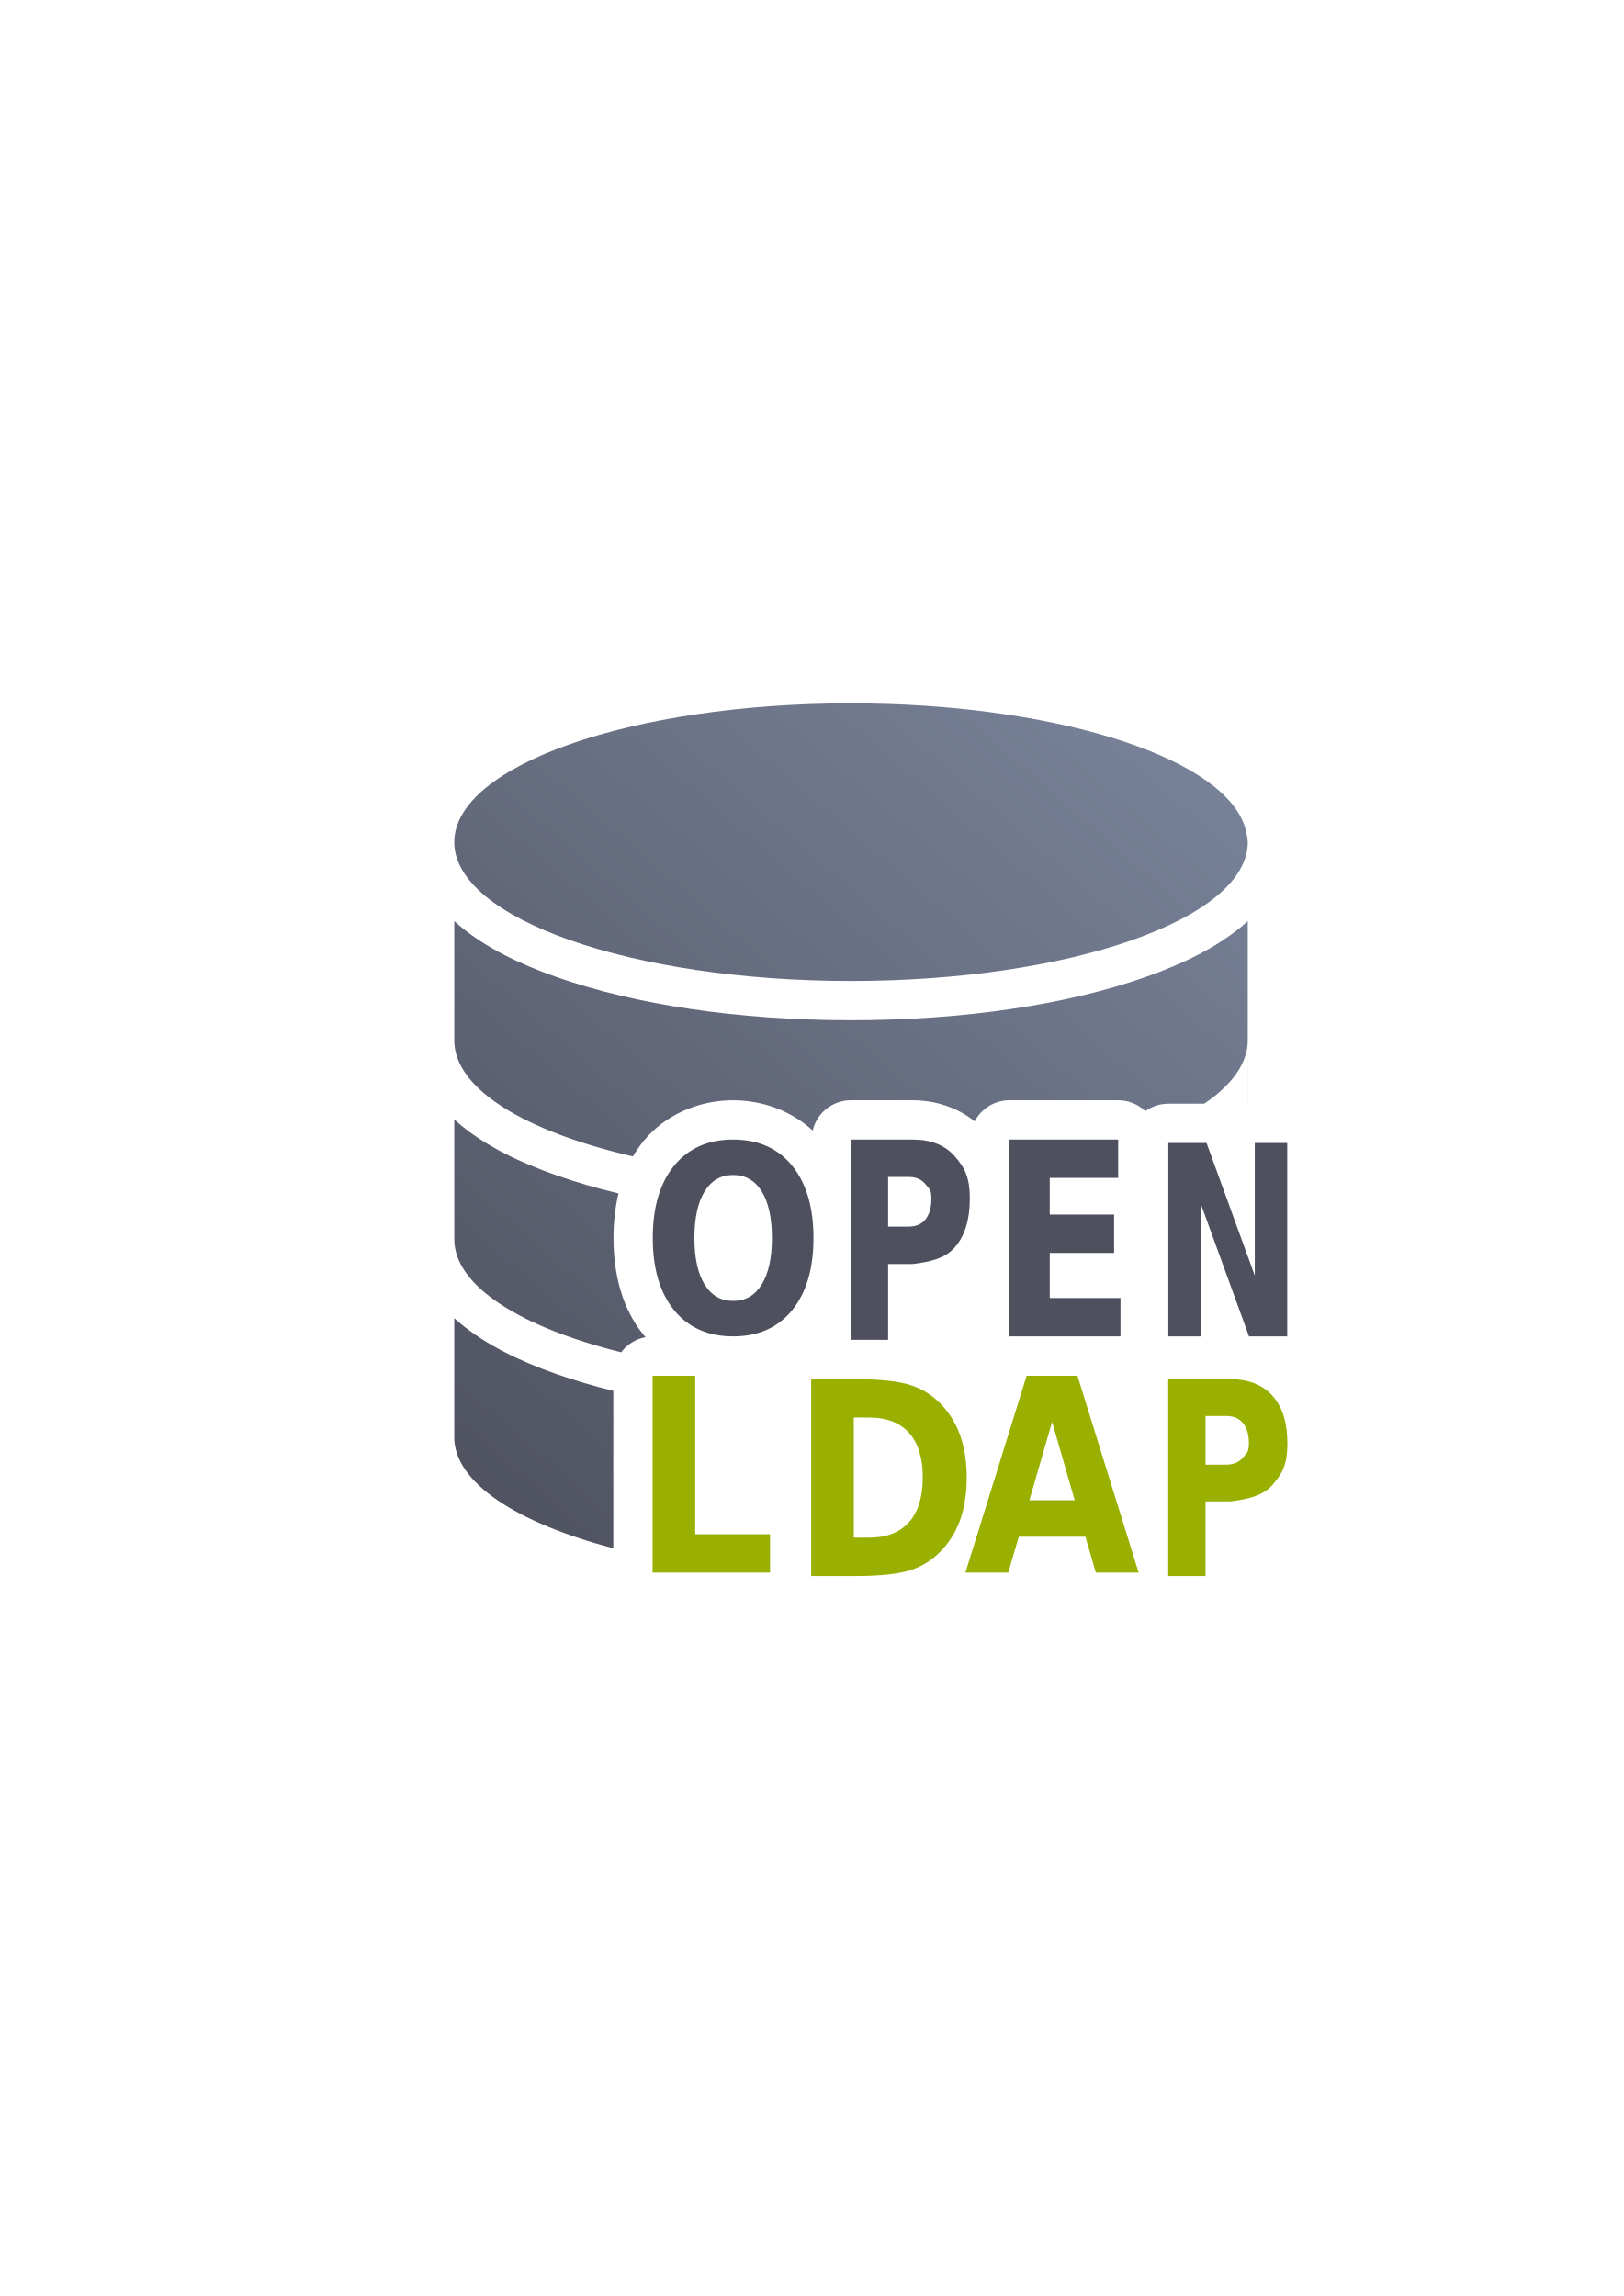
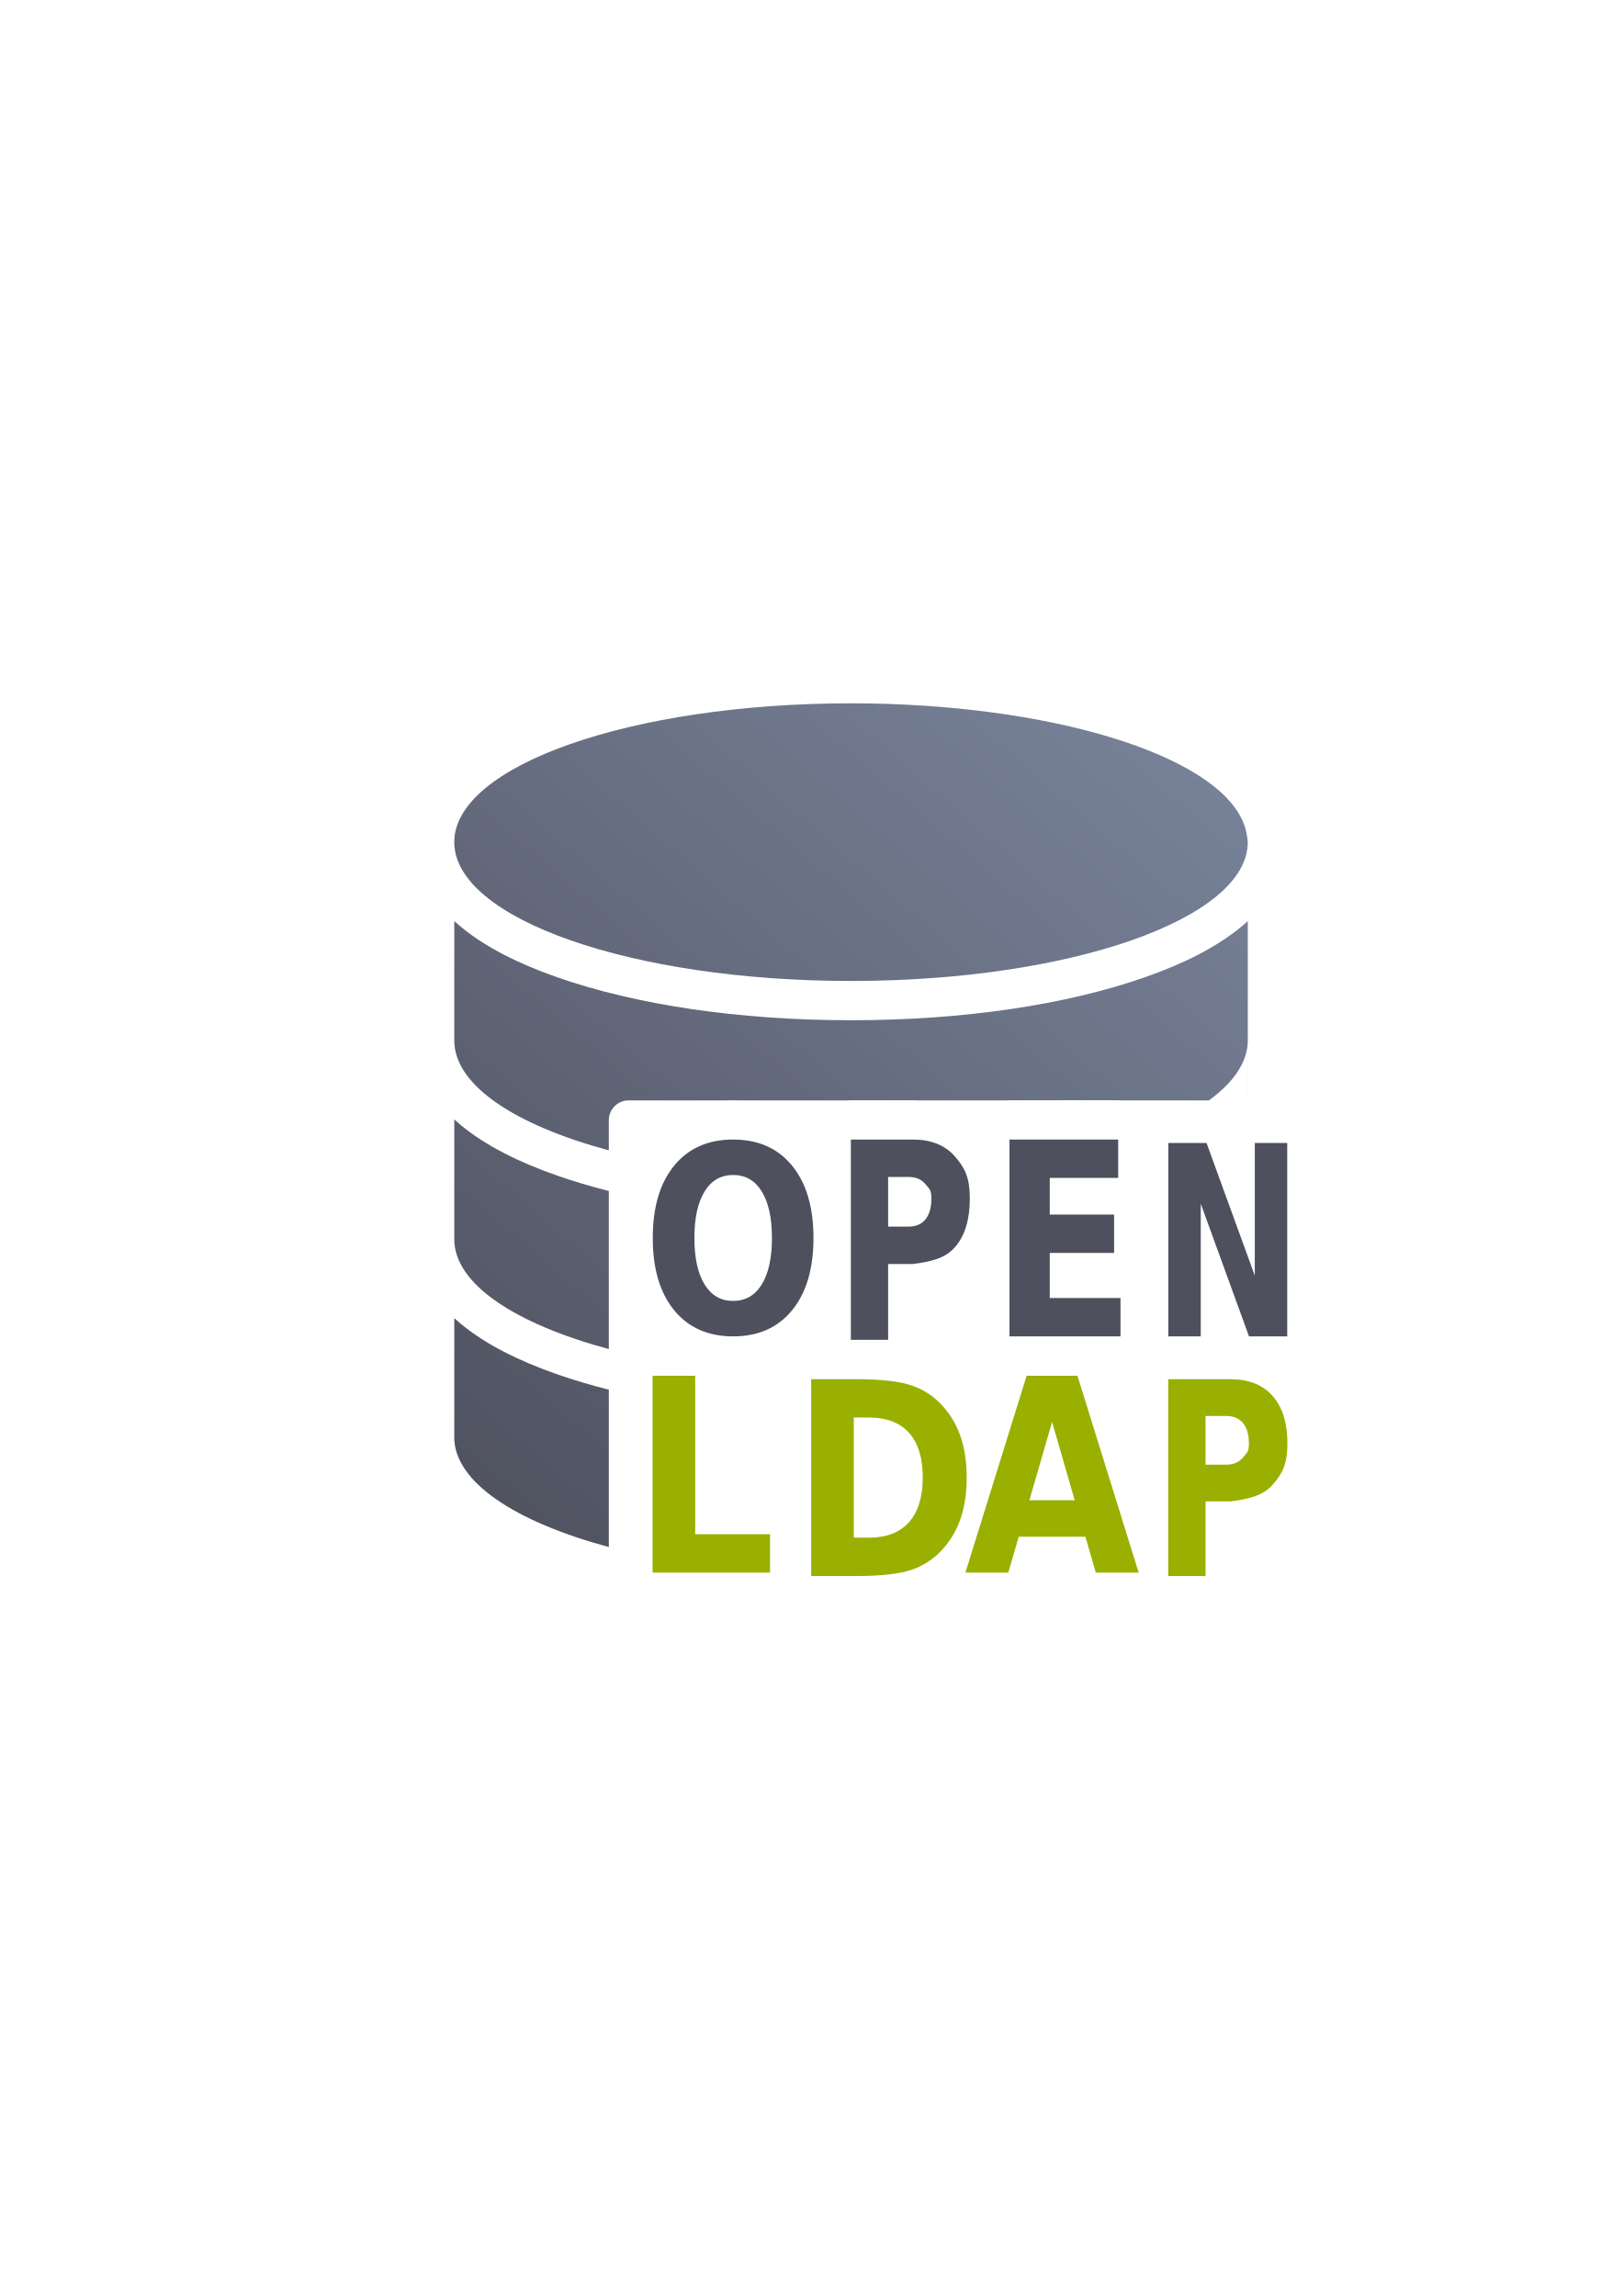
<svg xmlns="http://www.w3.org/2000/svg" xmlns:xlink="http://www.w3.org/1999/xlink" width="210mm" height="297mm" viewBox="0 0 744.094 1052.362" id="svg2" version="1.1">
  <defs id="defs4">
    <linearGradient id="linearGradient2224">
      <stop id="stop2226" offset="0" style="stop-color:#7c7c7c;stop-opacity:1;" />
      <stop id="stop2228" offset="1" style="stop-color:#b8b8b8;stop-opacity:1;" />
    </linearGradient>
    <linearGradient id="linearGradient15218">
      <stop id="stop15220" offset="0" style="stop-color:#eeeeef;stop-opacity:1;" />
      <stop id="stop2736" offset="0.599" style="stop-color:#d3d7cf;stop-opacity:1;" />
      <stop id="stop2738" offset="0.828" style="stop-color:#ffffff;stop-opacity:1;" />
      <stop id="stop15222" offset="1" style="stop-color:#d3d7cf;stop-opacity:1;" />
    </linearGradient>
    <pattern y="0" x="0" height="6" width="6" patternUnits="userSpaceOnUse" id="EMFhbasepattern" />
    <pattern y="0" x="0" height="6" width="6" patternUnits="userSpaceOnUse" id="EMFhbasepattern-5" />
    <pattern y="0" x="0" height="6" width="6" patternUnits="userSpaceOnUse" id="EMFhbasepattern-6" />
    <pattern y="0" x="0" height="6" width="6" patternUnits="userSpaceOnUse" id="EMFhbasepattern-4" />
    <pattern y="0" x="0" height="6" width="6" patternUnits="userSpaceOnUse" id="EMFhbasepattern-42" />
-     <linearGradient gradientTransform="translate(0.01981,0.04108)" xlink:href="#linearGradient4269" id="linearGradient4275" x1="36.36" y1="400" x2="381.821" y2="0" gradientUnits="userSpaceOnUse" />
+     <linearGradient gradientTransform="translate(190,322.3623)" xlink:href="#linearGradient4269" id="linearGradient4275" x1="36.36" y1="400" x2="381.821" y2="0" gradientUnits="userSpaceOnUse" />
    <linearGradient id="linearGradient4269">
      <stop style="stop-color:#4e505d;stop-opacity:1;" offset="0" id="stop4271" />
      <stop style="stop-color:#7a859c;stop-opacity:1" offset="1" id="stop4273" />
    </linearGradient>
  </defs>
  <g id="layer1">
-     <g transform="translate(189.9802,-330.041)" id="g4599">
-       <path id="rect4239" transform="translate(0,652.3621)" d="M 200.02,0.041 C 99.602,0.041 18.198,28.53 18.199,63.672 c 0.002,35.141 81.405,63.629 181.82,63.629 100.416,3e-4 181.821,-28.487 181.822,-63.629 -0.072,-1.295 -0.257,-2.59 -0.555,-3.881 -0.287,-1.639 -0.754,-3.274 -1.402,-4.9 C 367.377,23.474 290.66,0.079 200.02,0.041 Z M 18.199,99.846 l 0,54.92 c 0.193,22.146 32.718,41.612 81.887,52.957 1.442,-2.489 3.074,-4.867 4.908,-7.117 l 0.027,-0.033 c 9.816,-11.983 25.308,-18.592 40.965,-18.592 13.45,0 26.755,4.893 36.459,13.863 1.917,-8.116 9.157,-13.852 17.496,-13.863 l 28.344,0 c 10.051,0 20.479,3.226 28.398,9.668 3.102,-5.939 9.245,-9.664 15.945,-9.668 l 49.818,0 c 4.635,0.002 9.091,1.793 12.439,4.998 3.064,-2.221 6.751,-3.42 10.535,-3.426 l 16.486,0 c 12.73,-8.692 19.914,-18.542 19.914,-28.98 l 0,29.293 0.019,-0.004 0,-84.016 c -0.921,0.841 -1.855,1.669 -2.814,2.463 -11.682,9.666 -26.695,17.117 -44.494,23.346 -35.597,12.458 -82.603,19.648 -134.514,19.648 -51.911,0 -98.914,-7.191 -134.512,-19.648 -17.799,-6.229 -32.812,-13.68 -44.494,-23.346 -0.959,-0.794 -1.893,-1.622 -2.814,-2.463 z m 0,90.918 0,55.08 c 0.186,21.323 30.358,40.155 76.484,51.652 2.722,-3.651 6.727,-6.134 11.207,-6.949 -0.28,-0.323 -0.598,-0.607 -0.869,-0.938 l -0.027,-0.033 c -9.784,-12.002 -13.83,-27.617 -13.83,-44.457 10e-7,-7.091 0.725,-13.958 2.279,-20.434 -9.928,-2.381 -19.286,-5.097 -27.955,-8.131 -17.799,-6.229 -32.812,-13.68 -44.494,-23.346 -0.953,-0.788 -1.88,-1.61 -2.795,-2.445 z m 243.01,5.164 c 0.011,0.013 0.02,0.032 0.031,0.045 0.016,0.019 0.036,0.034 0.053,0.053 z m -243.01,85.914 0,54.393 c -0.007,0.046 -0.013,0.091 -0.02,0.137 0.001,20.844 28.642,39.345 72.9,50.951 l 0,-72.148 c -9.044,-2.24 -17.619,-4.751 -25.592,-7.541 -17.799,-6.229 -32.812,-13.68 -44.494,-23.346 -0.953,-0.788 -1.88,-1.61 -2.795,-2.445 z" style="color:#000000;clip-rule:nonzero;display:inline;overflow:visible;visibility:visible;opacity:1;isolation:auto;mix-blend-mode:normal;color-interpolation:sRGB;color-interpolation-filters:linearRGB;solid-color:#000000;solid-opacity:1;fill:url(#linearGradient4275);fill-opacity:1;fill-rule:nonzero;stroke:none;stroke-width:36;stroke-linecap:butt;stroke-linejoin:round;stroke-miterlimit:4;stroke-dasharray:none;stroke-dashoffset:0;stroke-opacity:1;color-rendering:auto;image-rendering:auto;shape-rendering:auto;text-rendering:auto;enable-background:accumulate" />
-       <path id="rect4277" d="m 0.02,652.403 400.001,0 c 0,0 0,0 0,10e-6 l 0,400 c 0,0 0,0 0,0 l -400.001,0 c -10e-6,0 -10e-6,0 -10e-6,0 l 0,-400 c 0,-10e-6 0,-10e-6 10e-6,-10e-6 z" style="color:#000000;clip-rule:nonzero;display:inline;overflow:visible;visibility:visible;opacity:1;isolation:auto;mix-blend-mode:normal;color-interpolation:sRGB;color-interpolation-filters:linearRGB;solid-color:#000000;solid-opacity:1;fill:none;fill-opacity:1;fill-rule:nonzero;stroke:none;stroke-width:36;stroke-linecap:butt;stroke-linejoin:round;stroke-miterlimit:4;stroke-dasharray:none;stroke-dashoffset:0;stroke-opacity:1;color-rendering:auto;image-rendering:auto;shape-rendering:auto;text-rendering:auto;enable-background:accumulate" />
-       <g transform="matrix(0.7272084,0,0,0.7217757,107.406,294.4938)" id="g4559">
-         <path id="path4947" style="font-style:normal;font-variant:normal;font-weight:bold;font-stretch:normal;font-size:medium;line-height:125%;font-family:sans-serif;-inkscape-font-specification:'sans-serif Bold';text-align:center;letter-spacing:0px;word-spacing:0px;text-anchor:middle;fill:#4e505d;fill-opacity:1;stroke:none;stroke-width:1px;stroke-linecap:butt;stroke-linejoin:miter;stroke-opacity:1" d="m 53.054,795.398 q -11.604,0 -18,10.491 -6.396,10.491 -6.396,29.535 0,18.964 6.396,29.455 6.396,10.491 18,10.491 11.67,0 18.066,-10.491 6.396,-10.491 6.396,-29.455 0,-19.045 -6.396,-29.535 -6.396,-10.491 -18.066,-10.491 z m 0,-22.515 q 23.736,0 37.187,16.624 13.451,16.624 13.451,45.917 0,29.212 -13.451,45.836 -13.451,16.624 -37.187,16.624 -23.67,0 -37.187,-16.624 -13.451,-16.624 -13.451,-45.836 0,-29.293 13.451,-45.917 13.516,-16.624 37.187,-16.624 z" />
-         <path id="path4949" style="font-style:normal;font-variant:normal;font-weight:bold;font-stretch:normal;font-size:medium;line-height:125%;font-family:sans-serif;-inkscape-font-specification:'sans-serif Bold';text-align:center;letter-spacing:0px;word-spacing:0px;text-anchor:middle;fill:#4e505d;fill-opacity:1;stroke:none;stroke-width:1px;stroke-linecap:butt;stroke-linejoin:miter;stroke-opacity:1" d="m 127.247,772.883 38.978,0 c 11.59,0 20.475,3.606 26.656,10.818 6.222,7.155 9.333,13.377 9.333,26.666 0,13.345 -3.111,23.624 -9.333,30.836 -6.181,7.155 -15.162,9.249 -26.656,10.733 l -15.494,0 0,48.125 -23.484,0 z m 23.484,23.766 0,31.521 12.993,0 c 4.555,0 8.072,-1.533 10.553,-4.6 2.481,-3.123 3.721,-7.525 3.721,-13.203 0,-5.679 -1.24,-6.052 -3.721,-9.118 -2.481,-3.067 -5.998,-4.6 -10.553,-4.6 z" />
-         <path id="path4951" style="font-style:normal;font-variant:normal;font-weight:bold;font-stretch:normal;font-size:medium;line-height:125%;font-family:sans-serif;-inkscape-font-specification:'sans-serif Bold';text-align:center;letter-spacing:0px;word-spacing:0px;text-anchor:middle;fill:#4e505d;fill-opacity:1;stroke:none;stroke-width:1px;stroke-linecap:butt;stroke-linejoin:miter;stroke-opacity:1" d="m 227.203,772.883 68.505,0 0,24.364 -43.121,0 0,23.275 40.549,0 0,24.364 -40.549,0 0,28.634 44.571,0 0,24.364 -69.956,0 0,-125 z" />
-         <path id="path4953" style="font-style:normal;font-variant:normal;font-weight:bold;font-stretch:normal;font-size:medium;line-height:125%;font-family:sans-serif;-inkscape-font-specification:'sans-serif Bold';text-align:center;letter-spacing:0px;word-spacing:0px;text-anchor:middle;fill:#4e505d;fill-opacity:1;stroke:none;stroke-width:1px;stroke-linecap:butt;stroke-linejoin:miter;stroke-opacity:1" d="m 327.302,775.062 24.083,0 30.412,84.239 0,-84.239 20.443,0 0,122.821 -24.083,0 -30.412,-84.239 0,84.239 -20.443,0 0,-122.821 z" />
-         <path id="path4964" style="font-style:normal;font-variant:normal;font-weight:bold;font-stretch:normal;font-size:medium;line-height:125%;font-family:sans-serif;-inkscape-font-specification:'sans-serif Bold';text-align:center;letter-spacing:0px;word-spacing:0px;text-anchor:middle;fill:#99b000;fill-opacity:1;stroke:none;stroke-width:1px;stroke-linecap:butt;stroke-linejoin:miter;stroke-opacity:1" d="m 2.302,922.883 26.857,0 0,100.636 47.157,0 0,24.364 -74.015,0 0,-125 z" />
-         <path id="path4966" style="font-style:normal;font-variant:normal;font-weight:bold;font-stretch:normal;font-size:medium;line-height:125%;font-family:sans-serif;-inkscape-font-specification:'sans-serif Bold';text-align:center;letter-spacing:0px;word-spacing:0px;text-anchor:middle;fill:#99b000;fill-opacity:1;stroke:none;stroke-width:1px;stroke-linecap:butt;stroke-linejoin:miter;stroke-opacity:1" d="m 129.097,949.426 0,76.273 9.627,0 q 16.463,0 25.113,-9.796 8.72,-9.796 8.72,-28.466 0,-18.587 -8.65,-28.299 -8.65,-9.712 -25.183,-9.712 l -9.627,0 z m -26.857,-24.364 28.322,0 q 23.718,0 35.298,4.102 11.65,4.019 19.951,13.731 7.325,8.456 10.882,19.508 3.558,11.052 3.558,25.034 0,14.149 -3.558,25.285 -3.558,11.052 -10.882,19.508 -8.371,9.712 -20.091,13.814 -11.72,4.019 -35.159,4.019 l -28.322,0 0,-125 z" />
-         <path id="path4968" style="font-style:normal;font-variant:normal;font-weight:bold;font-stretch:normal;font-size:medium;line-height:125%;font-family:sans-serif;-inkscape-font-specification:'sans-serif Bold';text-align:center;letter-spacing:0px;word-spacing:0px;text-anchor:middle;fill:#99b000;fill-opacity:1;stroke:none;stroke-width:1px;stroke-linecap:butt;stroke-linejoin:miter;stroke-opacity:1" d="m 275.061,1025.11 -41.995,0 -6.627,22.773 -26.997,0 38.577,-125 32.02,0 38.577,125 -26.997,0 -6.557,-22.773 z m -35.298,-23.192 28.532,0 -14.231,-49.732 -14.301,49.732 z" />
-         <path id="path4970" style="font-style:normal;font-variant:normal;font-weight:bold;font-stretch:normal;font-size:medium;line-height:125%;font-family:sans-serif;-inkscape-font-specification:'sans-serif Bold';text-align:center;letter-spacing:0px;word-spacing:0px;text-anchor:middle;fill:#99b000;fill-opacity:1;stroke:none;stroke-width:1px;stroke-linecap:butt;stroke-linejoin:miter;stroke-opacity:1" d="m 327.24,925.062 39.055,0 c 11.612,0 20.515,3.544 26.709,10.633 6.234,7.033 9.351,17.08 9.351,30.141 0,13.117 -3.117,19.219 -9.351,26.308 -6.193,7.033 -15.191,9.065 -26.709,10.549 l -15.524,0 0,47.369 -23.531,0 z m 23.531,23.359 0,30.913 13.018,0 c 4.564,0 8.088,-1.507 10.573,-4.521 2.485,-3.07 3.728,-3.396 3.728,-8.977 0,-5.582 -1.243,-9.88 -3.728,-12.893 -2.485,-3.014 -6.01,-4.521 -10.573,-4.521 z" />
-       </g>
+     <g id="g4212">
+       <path id="rect4239" d="m 390,322.361 c -100.418,8e-5 -181.822,28.489 -181.82,63.631 0.002,35.141 81.405,63.629 181.82,63.629 100.416,3e-4 181.821,-28.487 181.822,-63.629 -0.072,-1.295 -0.257,-2.59 -0.555,-3.881 -0.287,-1.639 -0.754,-3.274 -1.402,-4.9 C 557.358,345.794 480.64,322.399 390,322.361 Z m -181.82,99.805 0,54.92 c 0.178,20.437 27.904,38.586 70.82,50.182 l 0,-13.814 c 0,-5.036 4.054,-9.092 9.09,-9.092 l 45.604,0 c 0.757,-0.031 1.515,-0.061 2.273,-0.061 0.85,0 1.7,0.022 2.549,0.061 l 50.033,0 c 0.454,-0.035 0.912,-0.06 1.373,-0.061 l 28.344,0 c 0.747,0 1.498,0.025 2.248,0.061 l 40.697,0 c 0.463,-0.036 0.929,-0.06 1.398,-0.061 l 49.818,0 c 0.418,1.8e-4 0.832,0.032 1.246,0.061 l 40.35,0 c 11.391,-8.316 17.779,-17.631 17.779,-27.469 l 0,27.469 0.019,0 0,-82.195 c -0.921,0.841 -1.855,1.669 -2.814,2.463 -11.682,9.666 -26.695,17.117 -44.494,23.346 -35.597,12.458 -82.603,19.648 -134.514,19.648 -51.911,0 -98.914,-7.191 -134.512,-19.648 -17.799,-6.229 -32.812,-13.68 -44.494,-23.346 -0.959,-0.794 -1.893,-1.622 -2.814,-2.463 z m 0,90.918 0,55.08 c 0.178,20.436 27.909,38.58 70.82,50.176 l 0,-72.447 c -8.284,-2.108 -16.169,-4.441 -23.531,-7.018 -17.799,-6.229 -32.812,-13.68 -44.494,-23.346 -0.953,-0.788 -1.88,-1.61 -2.795,-2.445 z m 0,91.078 0,54.393 c -0.007,0.046 -0.013,0.091 -0.019,0.137 9.8e-4,20.517 27.762,38.759 70.84,50.395 l 0,-72.125 c -8.281,-2.106 -16.172,-4.432 -23.531,-7.008 -17.799,-6.229 -32.812,-13.68 -44.494,-23.346 -0.953,-0.788 -1.88,-1.61 -2.795,-2.445 z" style="color:#000000;clip-rule:nonzero;display:inline;overflow:visible;visibility:visible;opacity:1;isolation:auto;mix-blend-mode:normal;color-interpolation:sRGB;color-interpolation-filters:linearRGB;solid-color:#000000;solid-opacity:1;fill:url(#linearGradient4275);fill-opacity:1;fill-rule:nonzero;stroke:none;stroke-width:36;stroke-linecap:butt;stroke-linejoin:round;stroke-miterlimit:4;stroke-dasharray:none;stroke-dashoffset:0;stroke-opacity:1;color-rendering:auto;image-rendering:auto;shape-rendering:auto;text-rendering:auto;enable-background:accumulate" />
+       <path id="rect4277" d="m 190,322.362 400.001,0 c 0,0 0,0 0,1e-5 l 0,400 c 0,0 0,0 0,0 l -400.001,0 c -1e-5,0 -1e-5,0 -1e-5,0 l 0,-400 c 0,-1e-5 0,-1e-5 1e-5,-1e-5 z" style="color:#000000;clip-rule:nonzero;display:inline;overflow:visible;visibility:visible;opacity:1;isolation:auto;mix-blend-mode:normal;color-interpolation:sRGB;color-interpolation-filters:linearRGB;solid-color:#000000;solid-opacity:1;fill:none;fill-opacity:1;fill-rule:nonzero;stroke:none;stroke-width:36;stroke-linecap:butt;stroke-linejoin:round;stroke-miterlimit:4;stroke-dasharray:none;stroke-dashoffset:0;stroke-opacity:1;color-rendering:auto;image-rendering:auto;shape-rendering:auto;text-rendering:auto;enable-background:accumulate" />
+       <path d="m 335.967,538.552 q -8.439,0 -13.09,7.572 -4.651,7.572 -4.651,21.318 0,13.688 4.651,21.26 4.651,7.572 13.09,7.572 8.487,0 13.138,-7.572 4.651,-7.572 4.651,-21.26 0,-13.746 -4.651,-21.318 -4.651,-7.572 -13.138,-7.572 z m 0,-16.25 q 17.261,0 27.043,11.999 9.781,11.999 9.781,33.142 0,21.085 -9.781,33.083 -9.781,11.999 -27.043,11.999 -17.213,0 -27.043,-11.999 -9.781,-11.999 -9.781,-33.083 0,-21.143 9.781,-33.142 9.829,-11.999 27.043,-11.999 z" style="font-style:normal;font-variant:normal;font-weight:bold;font-stretch:normal;font-size:medium;line-height:125%;font-family:sans-serif;-inkscape-font-specification:'sans-serif Bold';text-align:center;letter-spacing:0px;word-spacing:0px;text-anchor:middle;fill:#4e505d;fill-opacity:1;stroke:none;stroke-width:1px;stroke-linecap:butt;stroke-linejoin:miter;stroke-opacity:1" id="path4947" />
+       <path d="m 389.921,522.301 28.345,0 c 8.428,0 14.89,2.603 19.385,7.808 4.525,5.165 6.787,9.655 6.787,19.247 0,9.632 -2.262,17.051 -6.787,22.257 -4.495,5.165 -11.026,6.676 -19.385,7.747 l -11.267,0 0,34.735 -17.078,0 z m 17.078,17.154 0,22.751 9.448,0 c 3.312,0 5.87,-1.107 7.674,-3.32 1.804,-2.254 2.706,-5.431 2.706,-9.53 0,-4.099 -0.902,-4.368 -2.706,-6.581 -1.804,-2.213 -4.362,-3.32 -7.674,-3.32 z" style="font-style:normal;font-variant:normal;font-weight:bold;font-stretch:normal;font-size:medium;line-height:125%;font-family:sans-serif;-inkscape-font-specification:'sans-serif Bold';text-align:center;letter-spacing:0px;word-spacing:0px;text-anchor:middle;fill:#4e505d;fill-opacity:1;stroke:none;stroke-width:1px;stroke-linecap:butt;stroke-linejoin:miter;stroke-opacity:1" id="path4949" />
+       <path d="m 462.61,522.301 49.818,0 0,17.585 -31.358,0 0,16.8 29.488,0 0,17.585 -29.488,0 0,20.667 32.413,0 0,17.585 -50.873,0 0,-90.222 z" style="font-style:normal;font-variant:normal;font-weight:bold;font-stretch:normal;font-size:medium;line-height:125%;font-family:sans-serif;-inkscape-font-specification:'sans-serif Bold';text-align:center;letter-spacing:0px;word-spacing:0px;text-anchor:middle;fill:#4e505d;fill-opacity:1;stroke:none;stroke-width:1px;stroke-linecap:butt;stroke-linejoin:miter;stroke-opacity:1" id="path4951" />
+       <path d="m 535.403,523.874 17.514,0 22.116,60.802 0,-60.802 14.866,0 0,88.649 -17.514,0 -22.116,-60.802 0,60.802 -14.866,0 0,-88.649 z" style="font-style:normal;font-variant:normal;font-weight:bold;font-stretch:normal;font-size:medium;line-height:125%;font-family:sans-serif;-inkscape-font-specification:'sans-serif Bold';text-align:center;letter-spacing:0px;word-spacing:0px;text-anchor:middle;fill:#4e505d;fill-opacity:1;stroke:none;stroke-width:1px;stroke-linecap:butt;stroke-linejoin:miter;stroke-opacity:1" id="path4953" />
+       <path d="m 299.06,630.568 19.531,0 0,72.637 34.293,0 0,17.585 -53.824,0 0,-90.222 z" style="font-style:normal;font-variant:normal;font-weight:bold;font-stretch:normal;font-size:medium;line-height:125%;font-family:sans-serif;-inkscape-font-specification:'sans-serif Bold';text-align:center;letter-spacing:0px;word-spacing:0px;text-anchor:middle;fill:#99b000;fill-opacity:1;stroke:none;stroke-width:1px;stroke-linecap:butt;stroke-linejoin:miter;stroke-opacity:1" id="path4964" />
+       <path d="m 391.267,649.725 0,55.052 7.001,0 q 11.972,0 18.263,-7.07 6.341,-7.07 6.341,-20.546 0,-13.415 -6.29,-20.425 -6.29,-7.01 -18.313,-7.01 l -7.001,0 z m -19.531,-17.585 20.596,0 q 17.248,0 25.669,2.961 8.472,2.901 14.509,9.911 5.327,6.103 7.914,14.08 2.587,7.977 2.587,18.069 0,10.213 -2.587,18.25 -2.587,7.977 -7.914,14.08 -6.088,7.01 -14.61,9.971 -8.523,2.901 -25.568,2.901 l -20.596,0 0,-90.222 z" style="font-style:normal;font-variant:normal;font-weight:bold;font-stretch:normal;font-size:medium;line-height:125%;font-family:sans-serif;-inkscape-font-specification:'sans-serif Bold';text-align:center;letter-spacing:0px;word-spacing:0px;text-anchor:middle;fill:#99b000;fill-opacity:1;stroke:none;stroke-width:1px;stroke-linecap:butt;stroke-linejoin:miter;stroke-opacity:1" id="path4966" />
+       <path d="m 497.413,704.353 -30.539,0 -4.819,16.437 -19.632,0 28.054,-90.222 23.285,0 28.054,90.222 -19.632,0 -4.769,-16.437 z m -25.669,-16.739 20.748,0 -10.349,-35.895 -10.4,35.895 z" style="font-style:normal;font-variant:normal;font-weight:bold;font-stretch:normal;font-size:medium;line-height:125%;font-family:sans-serif;-inkscape-font-specification:'sans-serif Bold';text-align:center;letter-spacing:0px;word-spacing:0px;text-anchor:middle;fill:#99b000;fill-opacity:1;stroke:none;stroke-width:1px;stroke-linecap:butt;stroke-linejoin:miter;stroke-opacity:1" id="path4968" />
+       <path d="m 535.358,632.14 28.401,0 c 8.445,0 14.919,2.558 19.423,7.675 4.533,5.076 6.8,12.328 6.8,21.755 0,9.467 -2.267,13.872 -6.8,18.989 -4.504,5.076 -11.047,6.543 -19.423,7.614 l -11.289,0 0,34.19 -17.112,0 z m 17.112,16.86 0,22.312 9.467,0 c 3.319,0 5.882,-1.088 7.689,-3.263 1.807,-2.216 2.711,-2.451 2.711,-6.48 0,-4.029 -0.904,-7.131 -2.711,-9.306 -1.807,-2.176 -4.37,-3.263 -7.689,-3.263 z" style="font-style:normal;font-variant:normal;font-weight:bold;font-stretch:normal;font-size:medium;line-height:125%;font-family:sans-serif;-inkscape-font-specification:'sans-serif Bold';text-align:center;letter-spacing:0px;word-spacing:0px;text-anchor:middle;fill:#99b000;fill-opacity:1;stroke:none;stroke-width:1px;stroke-linecap:butt;stroke-linejoin:miter;stroke-opacity:1" id="path4970" />
    </g>
  </g>
</svg>
